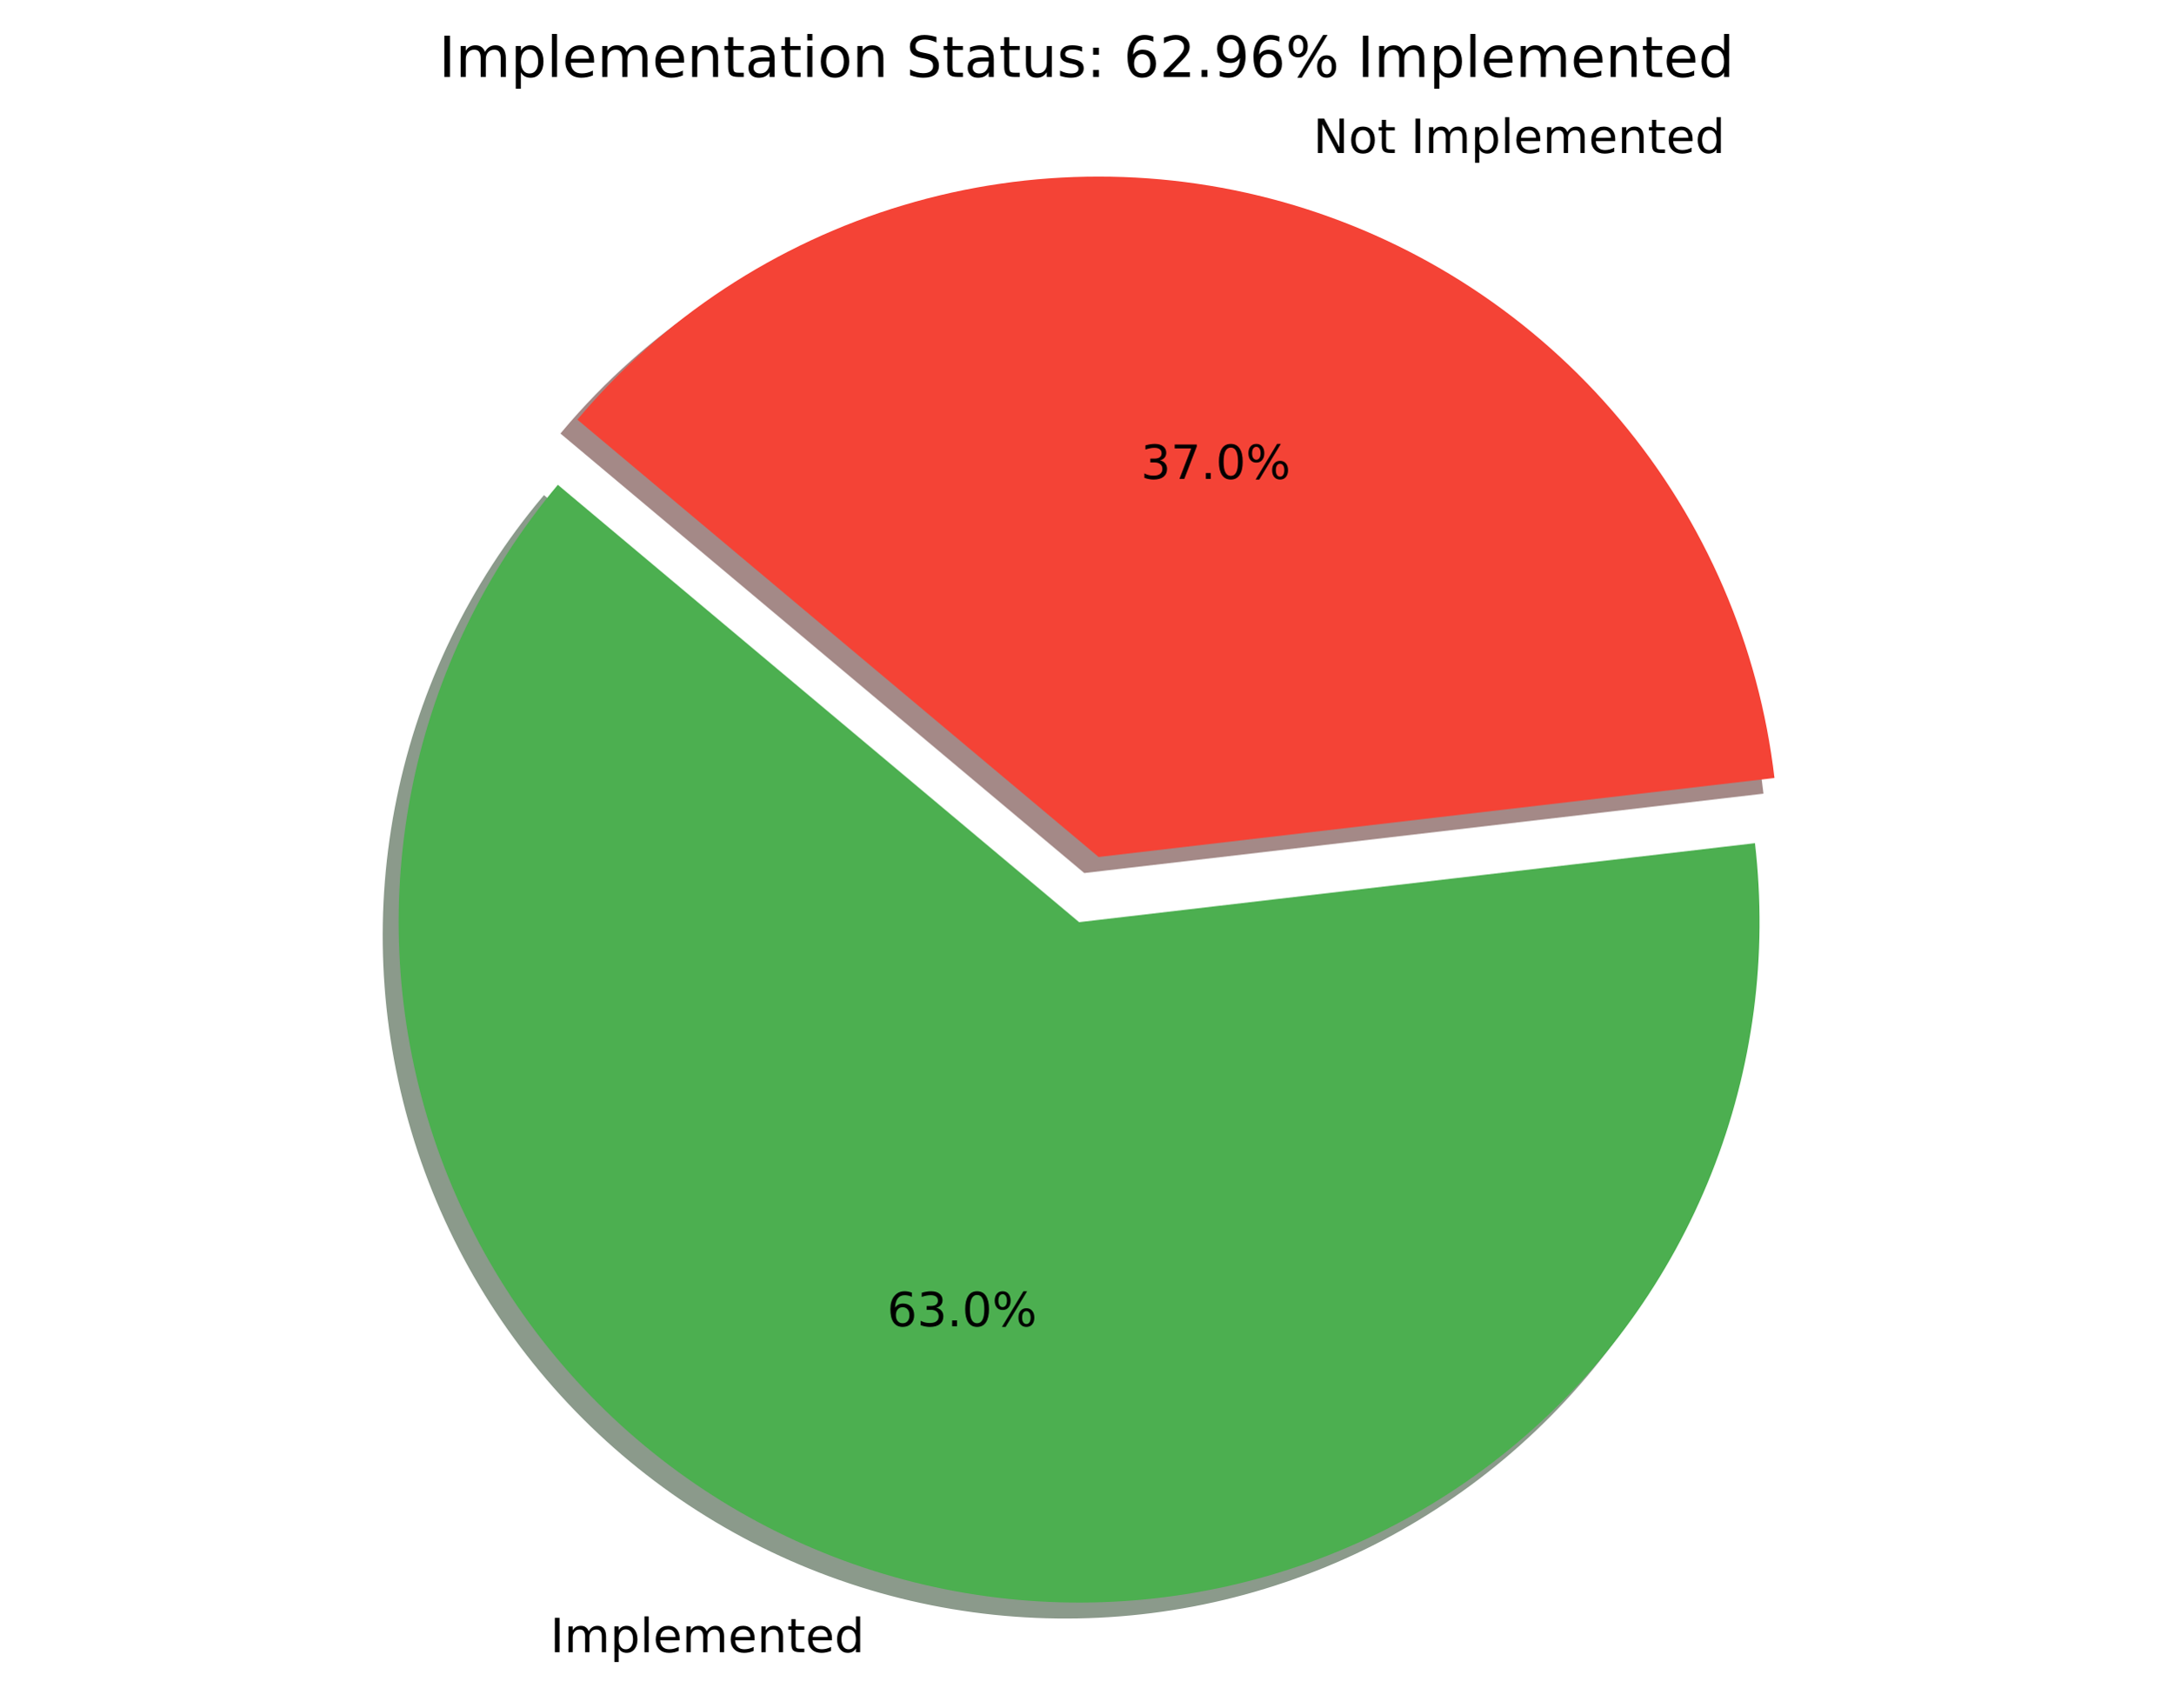
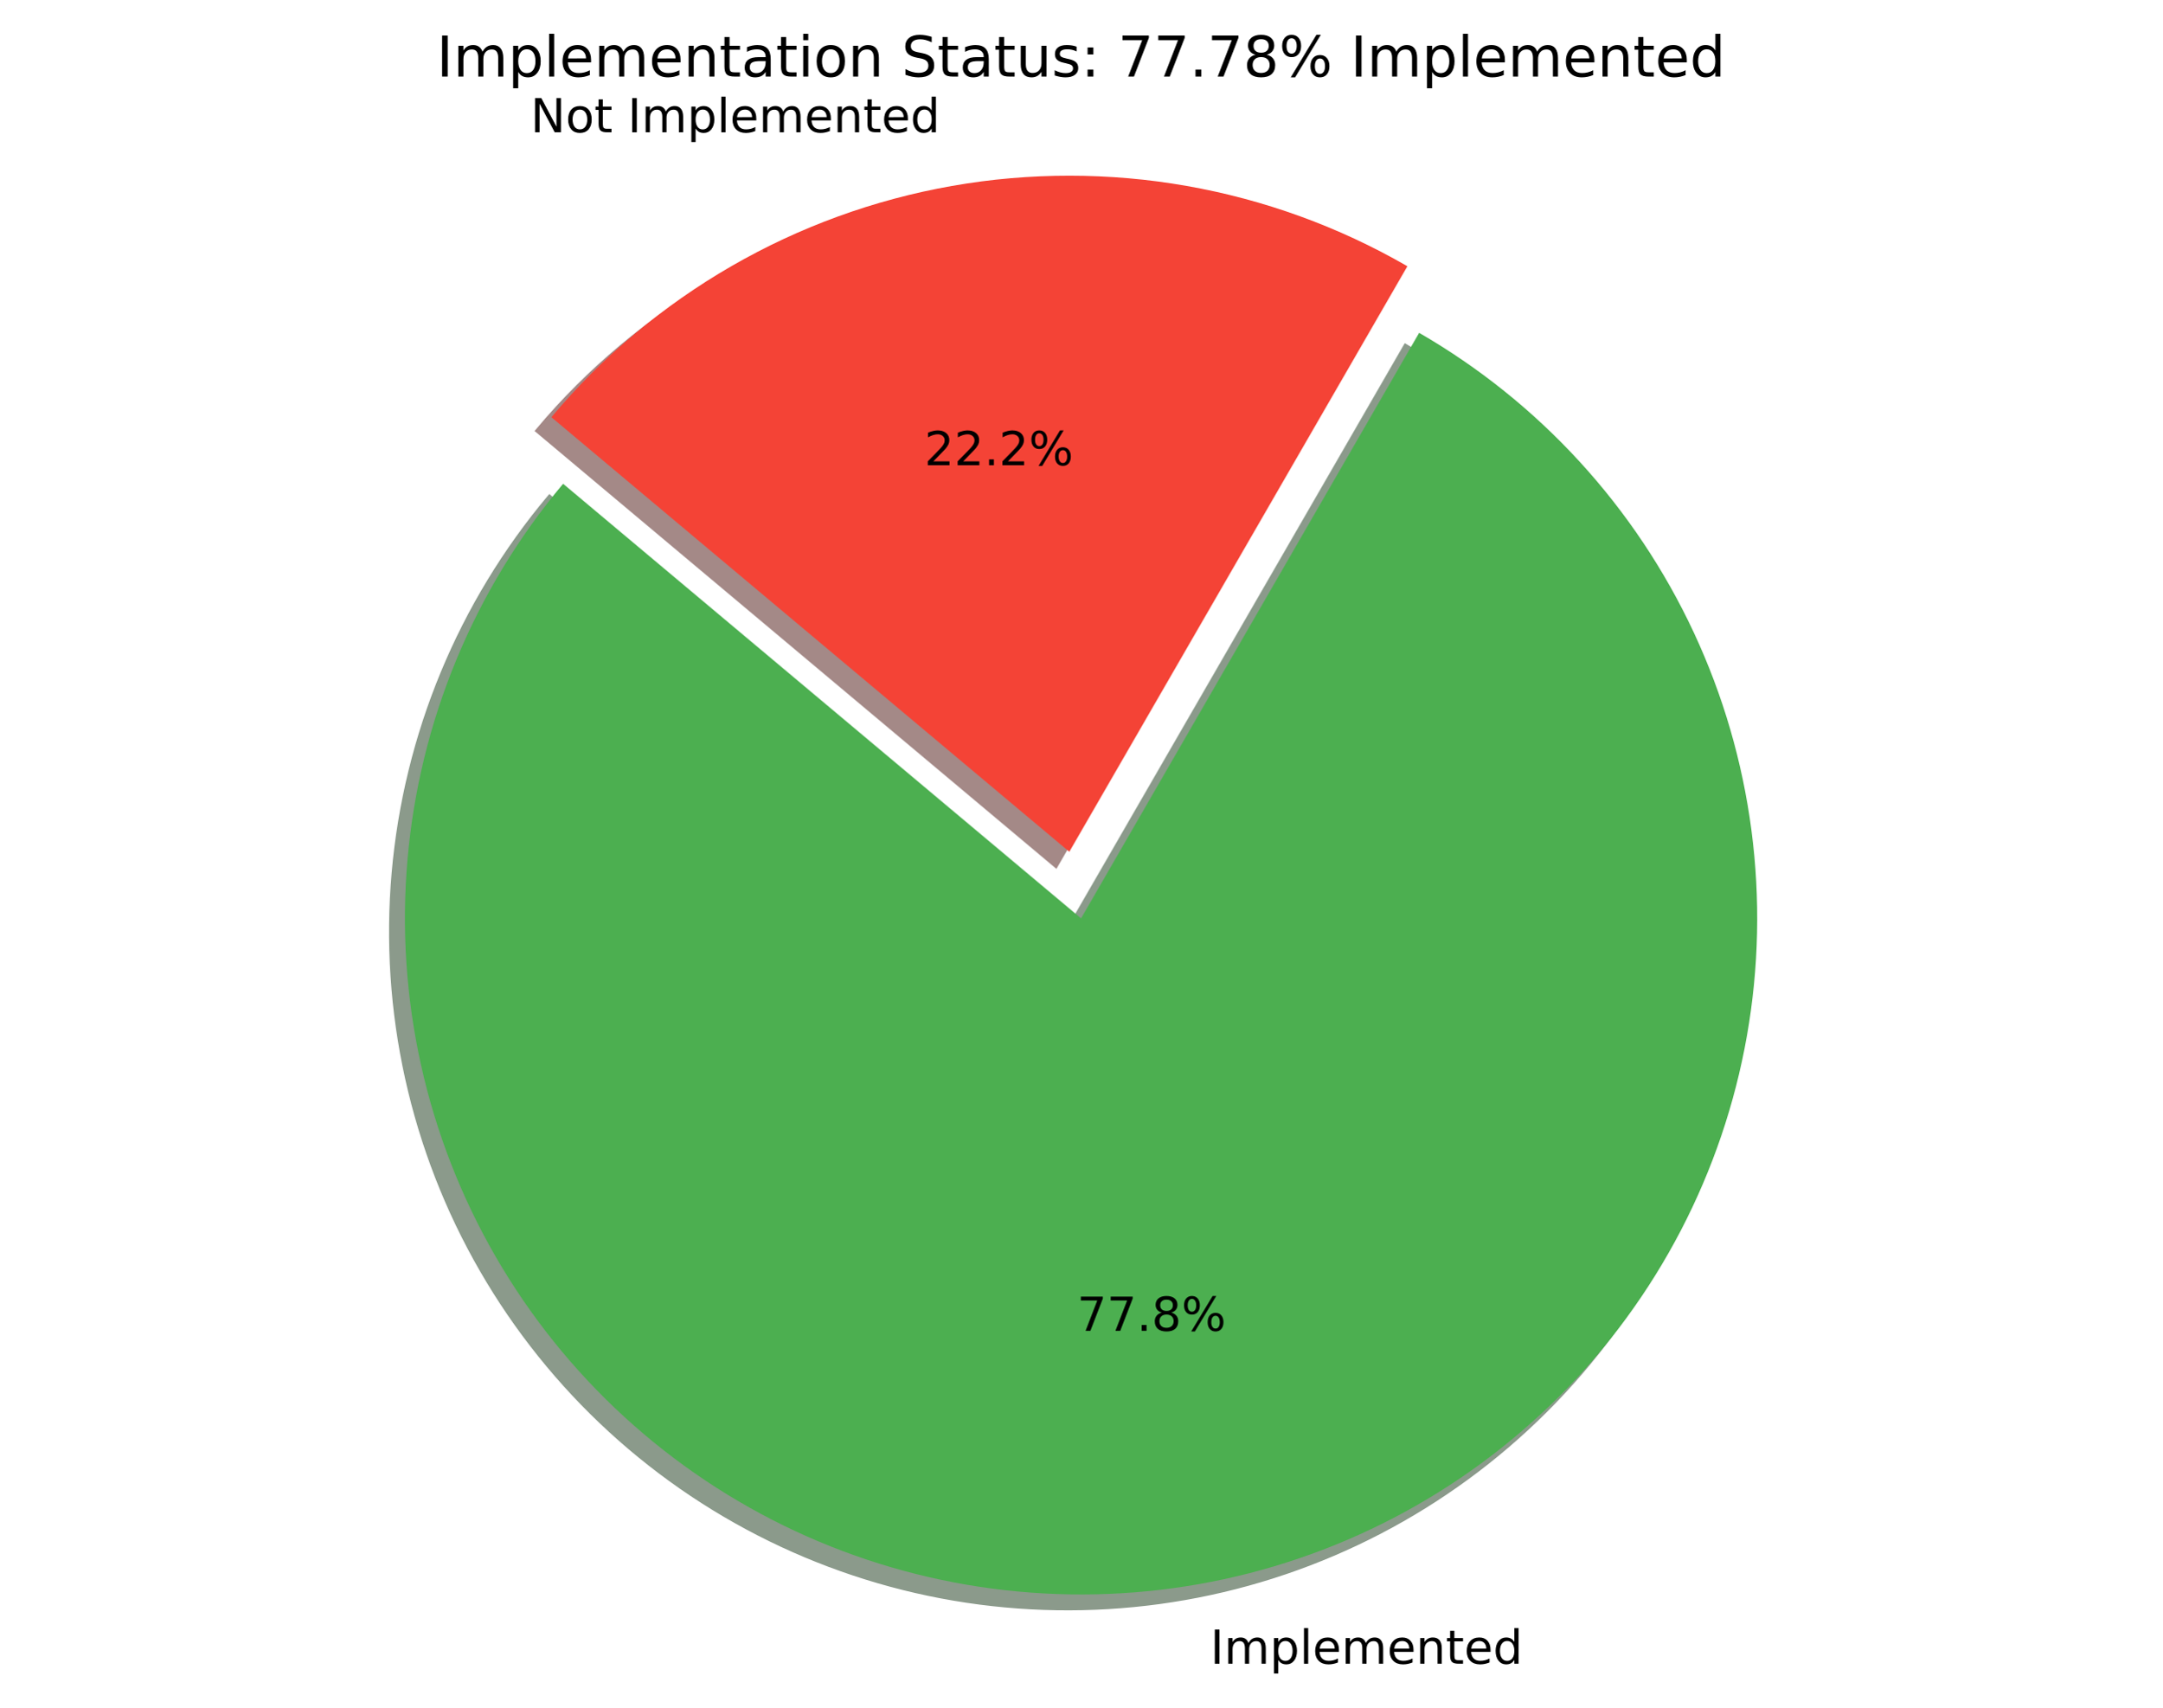
- <svg xmlns="http://www.w3.org/2000/svg" xmlns:xlink="http://www.w3.org/1999/xlink" width="460.8pt" height="362.158pt" viewBox="0 0 460.8 362.158" version="1.1">
+ <svg xmlns="http://www.w3.org/2000/svg" xmlns:xlink="http://www.w3.org/1999/xlink" width="460.8pt" height="363.879pt" viewBox="0 0 460.8 363.879" version="1.1">
  <defs>
    <style type="text/css">*{stroke-linejoin: round; stroke-linecap: butt}</style>
  </defs>
  <g id="figure_1">
    <g id="patch_1">
-       <path d="M 0 362.158  L 460.8 362.158  L 460.8 -0  L 0 -0  L 0 362.158  z " style="fill: none" />
+       <path d="M 0 363.879  L 460.8 363.879  L 460.8 0  L 0 0  L 0 363.879  z " style="fill: none" />
    </g>
    <g id="axes_1">
      <g id="patch_2">
-         <path d="M 115.401 105.688  C 100.035 124 89.459 145.846 84.625 169.257  C 79.791 192.668 80.849 216.917 87.705 239.818  C 94.561 262.718 107.002 283.56 123.905 300.463  C 140.808 317.366 161.65 329.807 184.55 336.662  C 207.451 343.518 231.7 344.577 255.111 339.743  C 278.521 334.909 300.368 324.333 318.68 308.967  C 336.992 293.601 351.202 273.923 360.027 251.708  C 368.853 229.492 372.021 205.427 369.246 181.684  L 225.933 198.435  z " style="fill: #173518; opacity: 0.5; stroke: #173518; stroke-linejoin: miter" />
+         <path d="M 117.127 105.987  C 107.678 117.248 100.008 129.888 94.383 143.469  C 88.757 157.05 85.243 171.412 83.962 186.056  C 82.68 200.7 83.647 215.454 86.829 229.806  C 90.011 244.157 95.37 257.937 102.72 270.668  C 110.07 283.398 119.324 294.93 130.162 304.861  C 141 314.792 153.294 323.006 166.617 329.219  C 179.939 335.431 194.134 339.569 208.709 341.487  C 223.283 343.406 238.065 343.084 252.541 340.531  C 267.018 337.978 281.019 333.226 294.058 326.438  C 307.097 319.65 319.021 310.907 329.415 300.513  C 339.81 290.119 348.553 278.195 355.34 265.156  C 362.128 252.117 366.881 238.116 369.433 223.639  C 371.986 209.162 372.308 194.38 370.39 179.806  C 368.471 165.232 364.334 151.037 358.121 137.714  C 351.909 124.392 343.694 112.098 333.763 101.26  C 323.832 90.422 312.301 81.167 299.57 73.817  L 227.518 198.616  z " style="fill: #173518; opacity: 0.5; stroke: #173518; stroke-linejoin: miter" />
      </g>
      <g id="patch_3">
-         <path d="M 373.385 167.861  C 370.113 139.875 358.715 113.45 340.603 91.865  C 322.491 70.28 298.447 54.466 271.454 46.385  C 244.46 38.304 215.682 38.304 188.689 46.385  C 161.695 54.466 137.651 70.28 119.539 91.865  L 230.071 184.612  z " style="fill: #491410; opacity: 0.5; stroke: #491410; stroke-linejoin: miter" />
+         <path d="M 297.068 59.626  C 267.734 42.69 233.349 36.627 199.992 42.509  C 166.635 48.39 136.397 65.848 114.625 91.795  L 225.016 184.424  z " style="fill: #491410; opacity: 0.5; stroke: #491410; stroke-linejoin: miter" />
      </g>
      <g id="patch_4">
-         <path d="M 118.287 102.802  C 102.921 121.114 92.344 142.961 87.51 166.371  C 82.676 189.782 83.735 214.031 90.591 236.932  C 97.447 259.832 109.888 280.674 126.791 297.577  C 143.694 314.48 164.536 326.921 187.436 333.777  C 210.336 340.633 234.586 341.691 257.996 336.857  C 281.407 332.024 303.254 321.447 321.566 306.081  C 339.878 290.716 354.087 271.037 362.913 248.822  C 371.739 226.606 374.907 202.541 372.132 178.798  L 228.819 195.549  z " style="fill: #4caf50" />
+         <path d="M 120.009 103.105  C 110.561 114.366 102.89 127.006 97.265 140.587  C 91.639 154.168 88.125 168.53 86.844 183.174  C 85.563 197.818 86.53 212.572 89.711 226.923  C 92.893 241.275 98.252 255.055 105.602 267.786  C 112.952 280.516 122.206 292.047 133.044 301.979  C 143.882 311.91 156.176 320.124 169.499 326.337  C 182.821 332.549 197.016 336.687 211.591 338.605  C 226.165 340.524 240.947 340.201 255.424 337.649  C 269.9 335.096 283.901 330.344 296.94 323.556  C 309.979 316.768 321.903 308.025 332.297 297.631  C 342.692 287.236 351.435 275.313 358.222 262.274  C 365.01 249.235 369.763 235.233 372.315 220.757  C 374.868 206.28 375.191 191.498 373.272 176.924  C 371.353 162.35 367.216 148.155 361.003 134.832  C 354.791 121.51 346.576 109.216 336.645 98.378  C 326.714 87.54 315.183 78.285 302.452 70.935  L 230.4 195.733  z " style="fill: #4caf50" />
      </g>
      <g id="patch_5">
-         <path d="M 376.27 164.976  C 372.999 136.989 361.601 110.564 343.489 88.979  C 325.377 67.394 301.333 51.58 274.339 43.499  C 247.346 35.418 218.568 35.418 191.574 43.499  C 164.581 51.58 140.537 67.394 122.425 88.979  L 232.957 181.727  z " style="fill: #f44336" />
+         <path d="M 299.95 56.744  C 270.616 39.808 236.231 33.745 202.874 39.627  C 169.517 45.508 139.279 62.966 117.507 88.913  L 227.898 181.542  z " style="fill: #f44336" />
      </g>
      <g id="matplotlib.axis_1" />
      <g id="matplotlib.axis_2" />
      <g id="text_1">
-         <g transform="translate(116.6743 350.3588) scale(0.1 -0.1)">
+         <g transform="translate(257.9259 354.5998) scale(0.1 -0.1)">
          <defs>
            <path id="DejaVuSans-49" d="M 628 4666  L 1259 4666  L 1259 0  L 628 0  L 628 4666  z " transform="scale(0.015625)" />
            <path id="DejaVuSans-6d" d="M 3328 2828  Q 3544 3216 3844 3400  Q 4144 3584 4550 3584  Q 5097 3584 5394 3201  Q 5691 2819 5691 2113  L 5691 0  L 5113 0  L 5113 2094  Q 5113 2597 4934 2840  Q 4756 3084 4391 3084  Q 3944 3084 3684 2787  Q 3425 2491 3425 1978  L 3425 0  L 2847 0  L 2847 2094  Q 2847 2600 2669 2842  Q 2491 3084 2119 3084  Q 1678 3084 1418 2786  Q 1159 2488 1159 1978  L 1159 0  L 581 0  L 581 3500  L 1159 3500  L 1159 2956  Q 1356 3278 1631 3431  Q 1906 3584 2284 3584  Q 2666 3584 2933 3390  Q 3200 3197 3328 2828  z " transform="scale(0.015625)" />
            <path id="DejaVuSans-70" d="M 1159 525  L 1159 -1331  L 581 -1331  L 581 3500  L 1159 3500  L 1159 2969  Q 1341 3281 1617 3432  Q 1894 3584 2278 3584  Q 2916 3584 3314 3078  Q 3713 2572 3713 1747  Q 3713 922 3314 415  Q 2916 -91 2278 -91  Q 1894 -91 1617 61  Q 1341 213 1159 525  z M 3116 1747  Q 3116 2381 2855 2742  Q 2594 3103 2138 3103  Q 1681 3103 1420 2742  Q 1159 2381 1159 1747  Q 1159 1113 1420 752  Q 1681 391 2138 391  Q 2594 391 2855 752  Q 3116 1113 3116 1747  z " transform="scale(0.015625)" />
            <path id="DejaVuSans-6c" d="M 603 4863  L 1178 4863  L 1178 0  L 603 0  L 603 4863  z " transform="scale(0.015625)" />
            <path id="DejaVuSans-65" d="M 3597 1894  L 3597 1613  L 953 1613  Q 991 1019 1311 708  Q 1631 397 2203 397  Q 2534 397 2845 478  Q 3156 559 3463 722  L 3463 178  Q 3153 47 2828 -22  Q 2503 -91 2169 -91  Q 1331 -91 842 396  Q 353 884 353 1716  Q 353 2575 817 3079  Q 1281 3584 2069 3584  Q 2775 3584 3186 3129  Q 3597 2675 3597 1894  z M 3022 2063  Q 3016 2534 2758 2815  Q 2500 3097 2075 3097  Q 1594 3097 1305 2825  Q 1016 2553 972 2059  L 3022 2063  z " transform="scale(0.015625)" />
            <path id="DejaVuSans-6e" d="M 3513 2113  L 3513 0  L 2938 0  L 2938 2094  Q 2938 2591 2744 2837  Q 2550 3084 2163 3084  Q 1697 3084 1428 2787  Q 1159 2491 1159 1978  L 1159 0  L 581 0  L 581 3500  L 1159 3500  L 1159 2956  Q 1366 3272 1645 3428  Q 1925 3584 2291 3584  Q 2894 3584 3203 3211  Q 3513 2838 3513 2113  z " transform="scale(0.015625)" />
            <path id="DejaVuSans-74" d="M 1172 4494  L 1172 3500  L 2356 3500  L 2356 3053  L 1172 3053  L 1172 1153  Q 1172 725 1289 603  Q 1406 481 1766 481  L 2356 481  L 2356 0  L 1766 0  Q 1100 0 847 248  Q 594 497 594 1153  L 594 3053  L 172 3053  L 172 3500  L 594 3500  L 594 4494  L 1172 4494  z " transform="scale(0.015625)" />
            <path id="DejaVuSans-64" d="M 2906 2969  L 2906 4863  L 3481 4863  L 3481 0  L 2906 0  L 2906 525  Q 2725 213 2448 61  Q 2172 -91 1784 -91  Q 1150 -91 751 415  Q 353 922 353 1747  Q 353 2572 751 3078  Q 1150 3584 1784 3584  Q 2172 3584 2448 3432  Q 2725 3281 2906 2969  z M 947 1747  Q 947 1113 1208 752  Q 1469 391 1925 391  Q 2381 391 2643 752  Q 2906 1113 2906 1747  Q 2906 2381 2643 2742  Q 2381 3103 1925 3103  Q 1469 3103 1208 2742  Q 947 2381 947 1747  z " transform="scale(0.015625)" />
          </defs>
          <use xlink:href="#DejaVuSans-49" />
          <use xlink:href="#DejaVuSans-6d" transform="translate(29.49219 0)" />
          <use xlink:href="#DejaVuSans-70" transform="translate(126.9043 0)" />
          <use xlink:href="#DejaVuSans-6c" transform="translate(190.3809 0)" />
          <use xlink:href="#DejaVuSans-65" transform="translate(218.1641 0)" />
          <use xlink:href="#DejaVuSans-6d" transform="translate(279.6875 0)" />
          <use xlink:href="#DejaVuSans-65" transform="translate(377.0996 0)" />
          <use xlink:href="#DejaVuSans-6e" transform="translate(438.623 0)" />
          <use xlink:href="#DejaVuSans-74" transform="translate(502.002 0)" />
          <use xlink:href="#DejaVuSans-65" transform="translate(541.2109 0)" />
          <use xlink:href="#DejaVuSans-64" transform="translate(602.7344 0)" />
        </g>
      </g>
      <g id="text_2">
-         <g transform="translate(188.1054 281.2451) scale(0.1 -0.1)">
+         <g transform="translate(229.5306 283.6421) scale(0.1 -0.1)">
          <defs>
-             <path id="DejaVuSans-36" d="M 2113 2584  Q 1688 2584 1439 2293  Q 1191 2003 1191 1497  Q 1191 994 1439 701  Q 1688 409 2113 409  Q 2538 409 2786 701  Q 3034 994 3034 1497  Q 3034 2003 2786 2293  Q 2538 2584 2113 2584  z M 3366 4563  L 3366 3988  Q 3128 4100 2886 4159  Q 2644 4219 2406 4219  Q 1781 4219 1451 3797  Q 1122 3375 1075 2522  Q 1259 2794 1537 2939  Q 1816 3084 2150 3084  Q 2853 3084 3261 2657  Q 3669 2231 3669 1497  Q 3669 778 3244 343  Q 2819 -91 2113 -91  Q 1303 -91 875 529  Q 447 1150 447 2328  Q 447 3434 972 4092  Q 1497 4750 2381 4750  Q 2619 4750 2861 4703  Q 3103 4656 3366 4563  z " transform="scale(0.015625)" />
-             <path id="DejaVuSans-33" d="M 2597 2516  Q 3050 2419 3304 2112  Q 3559 1806 3559 1356  Q 3559 666 3084 287  Q 2609 -91 1734 -91  Q 1441 -91 1130 -33  Q 819 25 488 141  L 488 750  Q 750 597 1062 519  Q 1375 441 1716 441  Q 2309 441 2620 675  Q 2931 909 2931 1356  Q 2931 1769 2642 2001  Q 2353 2234 1838 2234  L 1294 2234  L 1294 2753  L 1863 2753  Q 2328 2753 2575 2939  Q 2822 3125 2822 3475  Q 2822 3834 2567 4026  Q 2313 4219 1838 4219  Q 1578 4219 1281 4162  Q 984 4106 628 3988  L 628 4550  Q 988 4650 1302 4700  Q 1616 4750 1894 4750  Q 2613 4750 3031 4423  Q 3450 4097 3450 3541  Q 3450 3153 3228 2886  Q 3006 2619 2597 2516  z " transform="scale(0.015625)" />
+             <path id="DejaVuSans-37" d="M 525 4666  L 3525 4666  L 3525 4397  L 1831 0  L 1172 0  L 2766 4134  L 525 4134  L 525 4666  z " transform="scale(0.015625)" />
            <path id="DejaVuSans-2e" d="M 684 794  L 1344 794  L 1344 0  L 684 0  L 684 794  z " transform="scale(0.015625)" />
-             <path id="DejaVuSans-30" d="M 2034 4250  Q 1547 4250 1301 3770  Q 1056 3291 1056 2328  Q 1056 1369 1301 889  Q 1547 409 2034 409  Q 2525 409 2770 889  Q 3016 1369 3016 2328  Q 3016 3291 2770 3770  Q 2525 4250 2034 4250  z M 2034 4750  Q 2819 4750 3233 4129  Q 3647 3509 3647 2328  Q 3647 1150 3233 529  Q 2819 -91 2034 -91  Q 1250 -91 836 529  Q 422 1150 422 2328  Q 422 3509 836 4129  Q 1250 4750 2034 4750  z " transform="scale(0.015625)" />
+             <path id="DejaVuSans-38" d="M 2034 2216  Q 1584 2216 1326 1975  Q 1069 1734 1069 1313  Q 1069 891 1326 650  Q 1584 409 2034 409  Q 2484 409 2743 651  Q 3003 894 3003 1313  Q 3003 1734 2745 1975  Q 2488 2216 2034 2216  z M 1403 2484  Q 997 2584 770 2862  Q 544 3141 544 3541  Q 544 4100 942 4425  Q 1341 4750 2034 4750  Q 2731 4750 3128 4425  Q 3525 4100 3525 3541  Q 3525 3141 3298 2862  Q 3072 2584 2669 2484  Q 3125 2378 3379 2068  Q 3634 1759 3634 1313  Q 3634 634 3220 271  Q 2806 -91 2034 -91  Q 1263 -91 848 271  Q 434 634 434 1313  Q 434 1759 690 2068  Q 947 2378 1403 2484  z M 1172 3481  Q 1172 3119 1398 2916  Q 1625 2713 2034 2713  Q 2441 2713 2670 2916  Q 2900 3119 2900 3481  Q 2900 3844 2670 4047  Q 2441 4250 2034 4250  Q 1625 4250 1398 4047  Q 1172 3844 1172 3481  z " transform="scale(0.015625)" />
            <path id="DejaVuSans-25" d="M 4653 2053  Q 4381 2053 4226 1822  Q 4072 1591 4072 1178  Q 4072 772 4226 539  Q 4381 306 4653 306  Q 4919 306 5073 539  Q 5228 772 5228 1178  Q 5228 1588 5073 1820  Q 4919 2053 4653 2053  z M 4653 2450  Q 5147 2450 5437 2106  Q 5728 1763 5728 1178  Q 5728 594 5436 251  Q 5144 -91 4653 -91  Q 4153 -91 3862 251  Q 3572 594 3572 1178  Q 3572 1766 3864 2108  Q 4156 2450 4653 2450  z M 1428 4353  Q 1159 4353 1004 4120  Q 850 3888 850 3481  Q 850 3069 1003 2837  Q 1156 2606 1428 2606  Q 1700 2606 1854 2837  Q 2009 3069 2009 3481  Q 2009 3884 1853 4118  Q 1697 4353 1428 4353  z M 4250 4750  L 4750 4750  L 1831 -91  L 1331 -91  L 4250 4750  z M 1428 4750  Q 1922 4750 2215 4408  Q 2509 4066 2509 3481  Q 2509 2891 2217 2550  Q 1925 2209 1428 2209  Q 931 2209 642 2551  Q 353 2894 353 3481  Q 353 4063 643 4406  Q 934 4750 1428 4750  z " transform="scale(0.015625)" />
          </defs>
-           <use xlink:href="#DejaVuSans-36" />
-           <use xlink:href="#DejaVuSans-33" transform="translate(63.62305 0)" />
+           <use xlink:href="#DejaVuSans-37" />
+           <use xlink:href="#DejaVuSans-37" transform="translate(63.62305 0)" />
          <use xlink:href="#DejaVuSans-2e" transform="translate(127.2461 0)" />
-           <use xlink:href="#DejaVuSans-30" transform="translate(159.0332 0)" />
+           <use xlink:href="#DejaVuSans-38" transform="translate(159.0332 0)" />
          <use xlink:href="#DejaVuSans-25" transform="translate(222.6562 0)" />
        </g>
      </g>
      <g id="text_3">
-         <g transform="translate(278.4777 32.43574) scale(0.1 -0.1)">
+         <g transform="translate(113.0497 28.1944) scale(0.1 -0.1)">
          <defs>
            <path id="DejaVuSans-4e" d="M 628 4666  L 1478 4666  L 3547 763  L 3547 4666  L 4159 4666  L 4159 0  L 3309 0  L 1241 3903  L 1241 0  L 628 0  L 628 4666  z " transform="scale(0.015625)" />
            <path id="DejaVuSans-6f" d="M 1959 3097  Q 1497 3097 1228 2736  Q 959 2375 959 1747  Q 959 1119 1226 758  Q 1494 397 1959 397  Q 2419 397 2687 759  Q 2956 1122 2956 1747  Q 2956 2369 2687 2733  Q 2419 3097 1959 3097  z M 1959 3584  Q 2709 3584 3137 3096  Q 3566 2609 3566 1747  Q 3566 888 3137 398  Q 2709 -91 1959 -91  Q 1206 -91 779 398  Q 353 888 353 1747  Q 353 2609 779 3096  Q 1206 3584 1959 3584  z " transform="scale(0.015625)" />
            <path id="DejaVuSans-20" transform="scale(0.015625)" />
          </defs>
          <use xlink:href="#DejaVuSans-4e" />
          <use xlink:href="#DejaVuSans-6f" transform="translate(74.80469 0)" />
          <use xlink:href="#DejaVuSans-74" transform="translate(135.9863 0)" />
          <use xlink:href="#DejaVuSans-20" transform="translate(175.1953 0)" />
          <use xlink:href="#DejaVuSans-49" transform="translate(206.9824 0)" />
          <use xlink:href="#DejaVuSans-6d" transform="translate(236.4746 0)" />
          <use xlink:href="#DejaVuSans-70" transform="translate(333.8867 0)" />
          <use xlink:href="#DejaVuSans-6c" transform="translate(397.3633 0)" />
          <use xlink:href="#DejaVuSans-65" transform="translate(425.1465 0)" />
          <use xlink:href="#DejaVuSans-6d" transform="translate(486.6699 0)" />
          <use xlink:href="#DejaVuSans-65" transform="translate(584.082 0)" />
          <use xlink:href="#DejaVuSans-6e" transform="translate(645.6055 0)" />
          <use xlink:href="#DejaVuSans-74" transform="translate(708.9844 0)" />
          <use xlink:href="#DejaVuSans-65" transform="translate(748.1934 0)" />
          <use xlink:href="#DejaVuSans-64" transform="translate(809.7168 0)" />
        </g>
      </g>
      <g id="text_4">
-         <g transform="translate(241.9028 101.5494) scale(0.1 -0.1)">
+         <g transform="translate(196.9998 99.15208) scale(0.1 -0.1)">
          <defs>
-             <path id="DejaVuSans-37" d="M 525 4666  L 3525 4666  L 3525 4397  L 1831 0  L 1172 0  L 2766 4134  L 525 4134  L 525 4666  z " transform="scale(0.015625)" />
+             <path id="DejaVuSans-32" d="M 1228 531  L 3431 531  L 3431 0  L 469 0  L 469 531  Q 828 903 1448 1529  Q 2069 2156 2228 2338  Q 2531 2678 2651 2914  Q 2772 3150 2772 3378  Q 2772 3750 2511 3984  Q 2250 4219 1831 4219  Q 1534 4219 1204 4116  Q 875 4013 500 3803  L 500 4441  Q 881 4594 1212 4672  Q 1544 4750 1819 4750  Q 2544 4750 2975 4387  Q 3406 4025 3406 3419  Q 3406 3131 3298 2873  Q 3191 2616 2906 2266  Q 2828 2175 2409 1742  Q 1991 1309 1228 531  z " transform="scale(0.015625)" />
          </defs>
-           <use xlink:href="#DejaVuSans-33" />
-           <use xlink:href="#DejaVuSans-37" transform="translate(63.62305 0)" />
+           <use xlink:href="#DejaVuSans-32" />
+           <use xlink:href="#DejaVuSans-32" transform="translate(63.62305 0)" />
          <use xlink:href="#DejaVuSans-2e" transform="translate(127.2461 0)" />
-           <use xlink:href="#DejaVuSans-30" transform="translate(159.0332 0)" />
+           <use xlink:href="#DejaVuSans-32" transform="translate(159.0332 0)" />
          <use xlink:href="#DejaVuSans-25" transform="translate(222.6562 0)" />
        </g>
      </g>
      <g id="text_5">
        <g transform="translate(93.045 16.31812) scale(0.12 -0.12)">
          <defs>
            <path id="DejaVuSans-61" d="M 2194 1759  Q 1497 1759 1228 1600  Q 959 1441 959 1056  Q 959 750 1161 570  Q 1363 391 1709 391  Q 2188 391 2477 730  Q 2766 1069 2766 1631  L 2766 1759  L 2194 1759  z M 3341 1997  L 3341 0  L 2766 0  L 2766 531  Q 2569 213 2275 61  Q 1981 -91 1556 -91  Q 1019 -91 701 211  Q 384 513 384 1019  Q 384 1609 779 1909  Q 1175 2209 1959 2209  L 2766 2209  L 2766 2266  Q 2766 2663 2505 2880  Q 2244 3097 1772 3097  Q 1472 3097 1187 3025  Q 903 2953 641 2809  L 641 3341  Q 956 3463 1253 3523  Q 1550 3584 1831 3584  Q 2591 3584 2966 3190  Q 3341 2797 3341 1997  z " transform="scale(0.015625)" />
            <path id="DejaVuSans-69" d="M 603 3500  L 1178 3500  L 1178 0  L 603 0  L 603 3500  z M 603 4863  L 1178 4863  L 1178 4134  L 603 4134  L 603 4863  z " transform="scale(0.015625)" />
            <path id="DejaVuSans-53" d="M 3425 4513  L 3425 3897  Q 3066 4069 2747 4153  Q 2428 4238 2131 4238  Q 1616 4238 1336 4038  Q 1056 3838 1056 3469  Q 1056 3159 1242 3001  Q 1428 2844 1947 2747  L 2328 2669  Q 3034 2534 3370 2195  Q 3706 1856 3706 1288  Q 3706 609 3251 259  Q 2797 -91 1919 -91  Q 1588 -91 1214 -16  Q 841 59 441 206  L 441 856  Q 825 641 1194 531  Q 1563 422 1919 422  Q 2459 422 2753 634  Q 3047 847 3047 1241  Q 3047 1584 2836 1778  Q 2625 1972 2144 2069  L 1759 2144  Q 1053 2284 737 2584  Q 422 2884 422 3419  Q 422 4038 858 4394  Q 1294 4750 2059 4750  Q 2388 4750 2728 4690  Q 3069 4631 3425 4513  z " transform="scale(0.015625)" />
            <path id="DejaVuSans-75" d="M 544 1381  L 544 3500  L 1119 3500  L 1119 1403  Q 1119 906 1312 657  Q 1506 409 1894 409  Q 2359 409 2629 706  Q 2900 1003 2900 1516  L 2900 3500  L 3475 3500  L 3475 0  L 2900 0  L 2900 538  Q 2691 219 2414 64  Q 2138 -91 1772 -91  Q 1169 -91 856 284  Q 544 659 544 1381  z M 1991 3584  L 1991 3584  z " transform="scale(0.015625)" />
            <path id="DejaVuSans-73" d="M 2834 3397  L 2834 2853  Q 2591 2978 2328 3040  Q 2066 3103 1784 3103  Q 1356 3103 1142 2972  Q 928 2841 928 2578  Q 928 2378 1081 2264  Q 1234 2150 1697 2047  L 1894 2003  Q 2506 1872 2764 1633  Q 3022 1394 3022 966  Q 3022 478 2636 193  Q 2250 -91 1575 -91  Q 1294 -91 989 -36  Q 684 19 347 128  L 347 722  Q 666 556 975 473  Q 1284 391 1588 391  Q 1994 391 2212 530  Q 2431 669 2431 922  Q 2431 1156 2273 1281  Q 2116 1406 1581 1522  L 1381 1569  Q 847 1681 609 1914  Q 372 2147 372 2553  Q 372 3047 722 3315  Q 1072 3584 1716 3584  Q 2034 3584 2315 3537  Q 2597 3491 2834 3397  z " transform="scale(0.015625)" />
            <path id="DejaVuSans-3a" d="M 750 794  L 1409 794  L 1409 0  L 750 0  L 750 794  z M 750 3309  L 1409 3309  L 1409 2516  L 750 2516  L 750 3309  z " transform="scale(0.015625)" />
-             <path id="DejaVuSans-32" d="M 1228 531  L 3431 531  L 3431 0  L 469 0  L 469 531  Q 828 903 1448 1529  Q 2069 2156 2228 2338  Q 2531 2678 2651 2914  Q 2772 3150 2772 3378  Q 2772 3750 2511 3984  Q 2250 4219 1831 4219  Q 1534 4219 1204 4116  Q 875 4013 500 3803  L 500 4441  Q 881 4594 1212 4672  Q 1544 4750 1819 4750  Q 2544 4750 2975 4387  Q 3406 4025 3406 3419  Q 3406 3131 3298 2873  Q 3191 2616 2906 2266  Q 2828 2175 2409 1742  Q 1991 1309 1228 531  z " transform="scale(0.015625)" />
-             <path id="DejaVuSans-39" d="M 703 97  L 703 672  Q 941 559 1184 500  Q 1428 441 1663 441  Q 2288 441 2617 861  Q 2947 1281 2994 2138  Q 2813 1869 2534 1725  Q 2256 1581 1919 1581  Q 1219 1581 811 2004  Q 403 2428 403 3163  Q 403 3881 828 4315  Q 1253 4750 1959 4750  Q 2769 4750 3195 4129  Q 3622 3509 3622 2328  Q 3622 1225 3098 567  Q 2575 -91 1691 -91  Q 1453 -91 1209 -44  Q 966 3 703 97  z M 1959 2075  Q 2384 2075 2632 2365  Q 2881 2656 2881 3163  Q 2881 3666 2632 3958  Q 2384 4250 1959 4250  Q 1534 4250 1286 3958  Q 1038 3666 1038 3163  Q 1038 2656 1286 2365  Q 1534 2075 1959 2075  z " transform="scale(0.015625)" />
          </defs>
          <use xlink:href="#DejaVuSans-49" />
          <use xlink:href="#DejaVuSans-6d" transform="translate(29.49219 0)" />
          <use xlink:href="#DejaVuSans-70" transform="translate(126.9043 0)" />
          <use xlink:href="#DejaVuSans-6c" transform="translate(190.3809 0)" />
          <use xlink:href="#DejaVuSans-65" transform="translate(218.1641 0)" />
          <use xlink:href="#DejaVuSans-6d" transform="translate(279.6875 0)" />
          <use xlink:href="#DejaVuSans-65" transform="translate(377.0996 0)" />
          <use xlink:href="#DejaVuSans-6e" transform="translate(438.623 0)" />
          <use xlink:href="#DejaVuSans-74" transform="translate(502.002 0)" />
          <use xlink:href="#DejaVuSans-61" transform="translate(541.2109 0)" />
          <use xlink:href="#DejaVuSans-74" transform="translate(602.4902 0)" />
          <use xlink:href="#DejaVuSans-69" transform="translate(641.6992 0)" />
          <use xlink:href="#DejaVuSans-6f" transform="translate(669.4824 0)" />
          <use xlink:href="#DejaVuSans-6e" transform="translate(730.6641 0)" />
          <use xlink:href="#DejaVuSans-20" transform="translate(794.043 0)" />
          <use xlink:href="#DejaVuSans-53" transform="translate(825.8301 0)" />
          <use xlink:href="#DejaVuSans-74" transform="translate(889.3066 0)" />
          <use xlink:href="#DejaVuSans-61" transform="translate(928.5156 0)" />
          <use xlink:href="#DejaVuSans-74" transform="translate(989.7949 0)" />
          <use xlink:href="#DejaVuSans-75" transform="translate(1029.004 0)" />
          <use xlink:href="#DejaVuSans-73" transform="translate(1092.383 0)" />
          <use xlink:href="#DejaVuSans-3a" transform="translate(1144.482 0)" />
          <use xlink:href="#DejaVuSans-20" transform="translate(1178.174 0)" />
-           <use xlink:href="#DejaVuSans-36" transform="translate(1209.961 0)" />
-           <use xlink:href="#DejaVuSans-32" transform="translate(1273.584 0)" />
+           <use xlink:href="#DejaVuSans-37" transform="translate(1209.961 0)" />
+           <use xlink:href="#DejaVuSans-37" transform="translate(1273.584 0)" />
          <use xlink:href="#DejaVuSans-2e" transform="translate(1337.207 0)" />
-           <use xlink:href="#DejaVuSans-39" transform="translate(1368.994 0)" />
-           <use xlink:href="#DejaVuSans-36" transform="translate(1432.617 0)" />
+           <use xlink:href="#DejaVuSans-37" transform="translate(1368.994 0)" />
+           <use xlink:href="#DejaVuSans-38" transform="translate(1432.617 0)" />
          <use xlink:href="#DejaVuSans-25" transform="translate(1496.24 0)" />
          <use xlink:href="#DejaVuSans-20" transform="translate(1591.26 0)" />
          <use xlink:href="#DejaVuSans-49" transform="translate(1623.047 0)" />
          <use xlink:href="#DejaVuSans-6d" transform="translate(1652.539 0)" />
          <use xlink:href="#DejaVuSans-70" transform="translate(1749.951 0)" />
          <use xlink:href="#DejaVuSans-6c" transform="translate(1813.428 0)" />
          <use xlink:href="#DejaVuSans-65" transform="translate(1841.211 0)" />
          <use xlink:href="#DejaVuSans-6d" transform="translate(1902.734 0)" />
          <use xlink:href="#DejaVuSans-65" transform="translate(2000.146 0)" />
          <use xlink:href="#DejaVuSans-6e" transform="translate(2061.67 0)" />
          <use xlink:href="#DejaVuSans-74" transform="translate(2125.049 0)" />
          <use xlink:href="#DejaVuSans-65" transform="translate(2164.258 0)" />
          <use xlink:href="#DejaVuSans-64" transform="translate(2225.781 0)" />
        </g>
      </g>
    </g>
  </g>
</svg>
